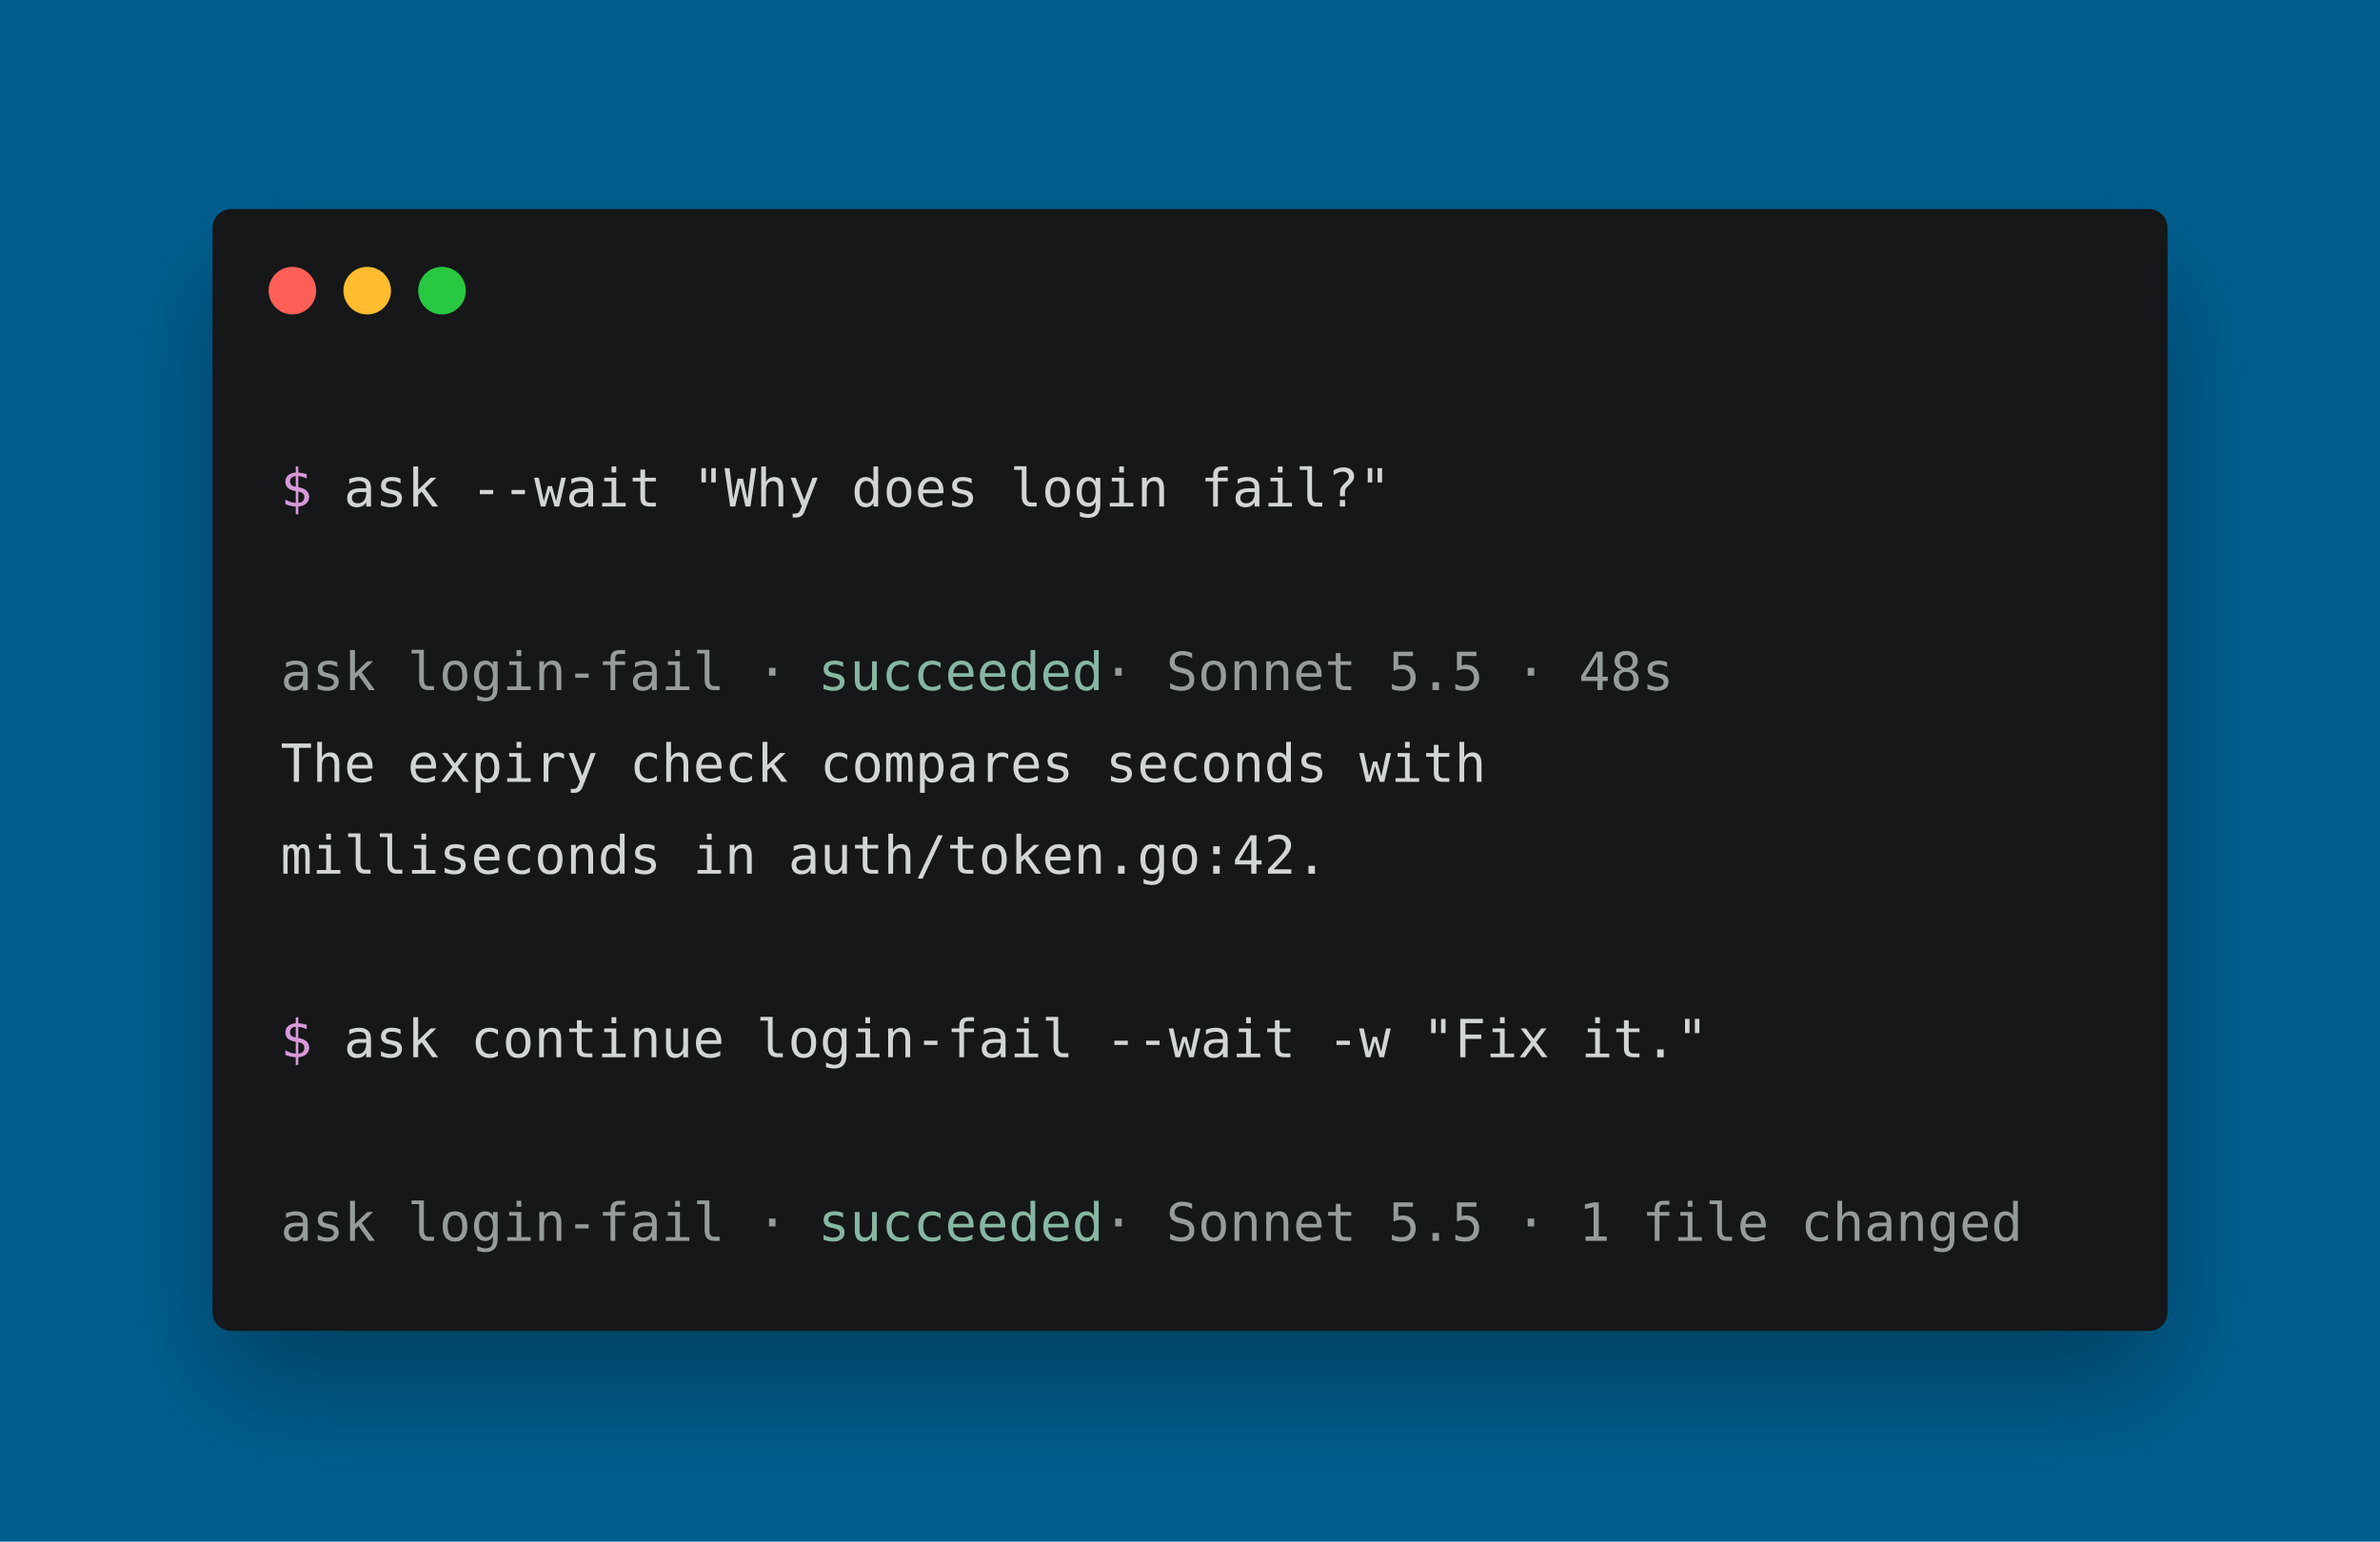
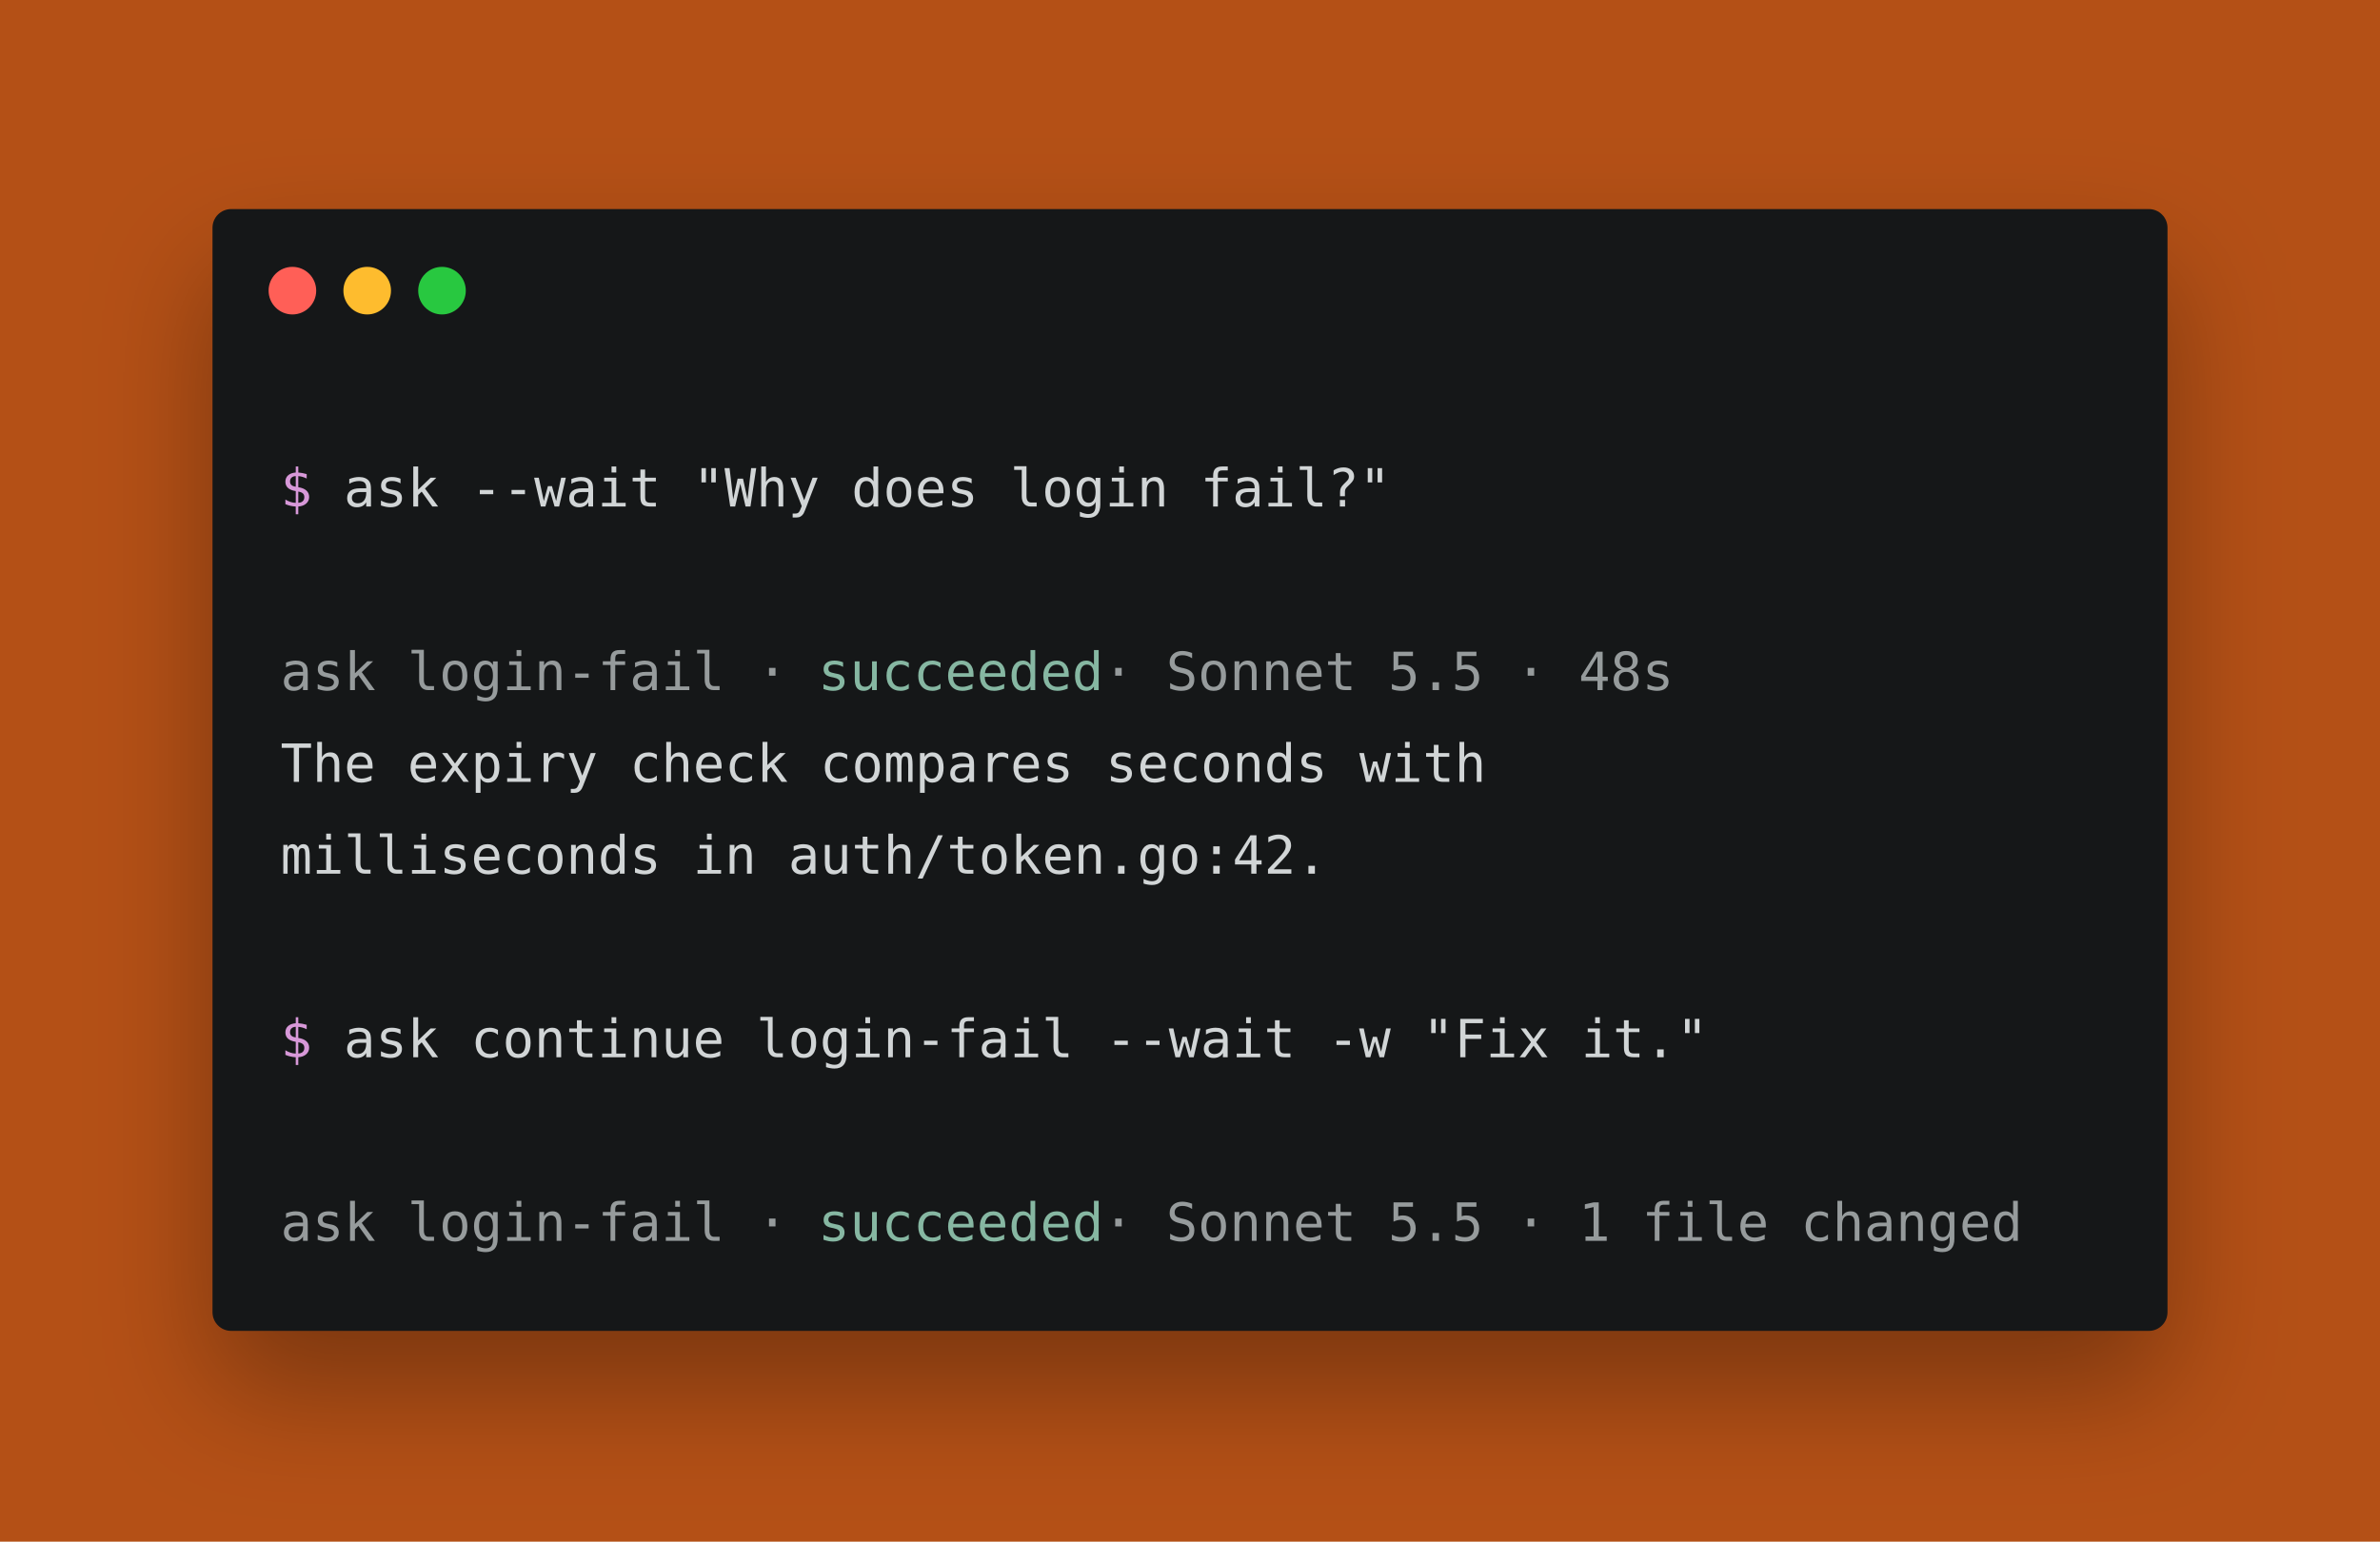
<svg xmlns="http://www.w3.org/2000/svg" width="1400" height="907" viewBox="0 0 1400 907">
-   <rect width="100%" height="100%" fill="#005f8f" />
+   <rect width="100%" height="100%" fill="#b45016" />
  <defs>
    <filter id="shadow" x="-30%" y="-30%" width="160%" height="170%">
      <feGaussianBlur stdDeviation="35" />
    </filter>
  </defs>
  <g transform="translate(125 123)">
    <rect x="0" y="35" width="1150" height="660" rx="11" fill="#000" opacity="0.32" filter="url(#shadow)" />
    <rect width="1150" height="660" rx="11" fill="#151718" />
    <circle cx="47" cy="48" r="14" fill="#ff5f57" />
    <circle cx="91" cy="48" r="14" fill="#febc2e" />
    <circle cx="135" cy="48" r="14" fill="#28c840" />
    <g font-family="ui-monospace, SFMono-Regular, Menlo, Consolas, monospace" font-size="31">
      <text y="175">
        <tspan x="40.0" fill="#d798d8">$ </tspan>
        <tspan x="77.2" fill="#d1d5d6">ask --wait "Why does login fail?"</tspan>
      </text>
      <text y="229" />
      <text y="283">
        <tspan x="40.0" fill="#969b9c">ask login-fail · </tspan>
        <tspan x="356.2" fill="#86b7a2">succeeded</tspan>
        <tspan x="523.6" fill="#969b9c"> · Sonnet 5.5 · 48s</tspan>
      </text>
      <text y="337">
        <tspan x="40.0" fill="#d1d5d6">The expiry check compares seconds with</tspan>
      </text>
      <text y="391">
        <tspan x="40.0" fill="#d1d5d6">milliseconds in auth/token.go:42.</tspan>
      </text>
      <text y="445" />
      <text y="499">
        <tspan x="40.0" fill="#d798d8">$ </tspan>
        <tspan x="77.2" fill="#d1d5d6">ask continue login-fail --wait -w "Fix it."</tspan>
      </text>
      <text y="553" />
      <text y="607">
        <tspan x="40.0" fill="#969b9c">ask login-fail · </tspan>
        <tspan x="356.2" fill="#86b7a2">succeeded</tspan>
        <tspan x="523.6" fill="#969b9c"> · Sonnet 5.5 · 1 file changed</tspan>
      </text>
    </g>
  </g>
</svg>
